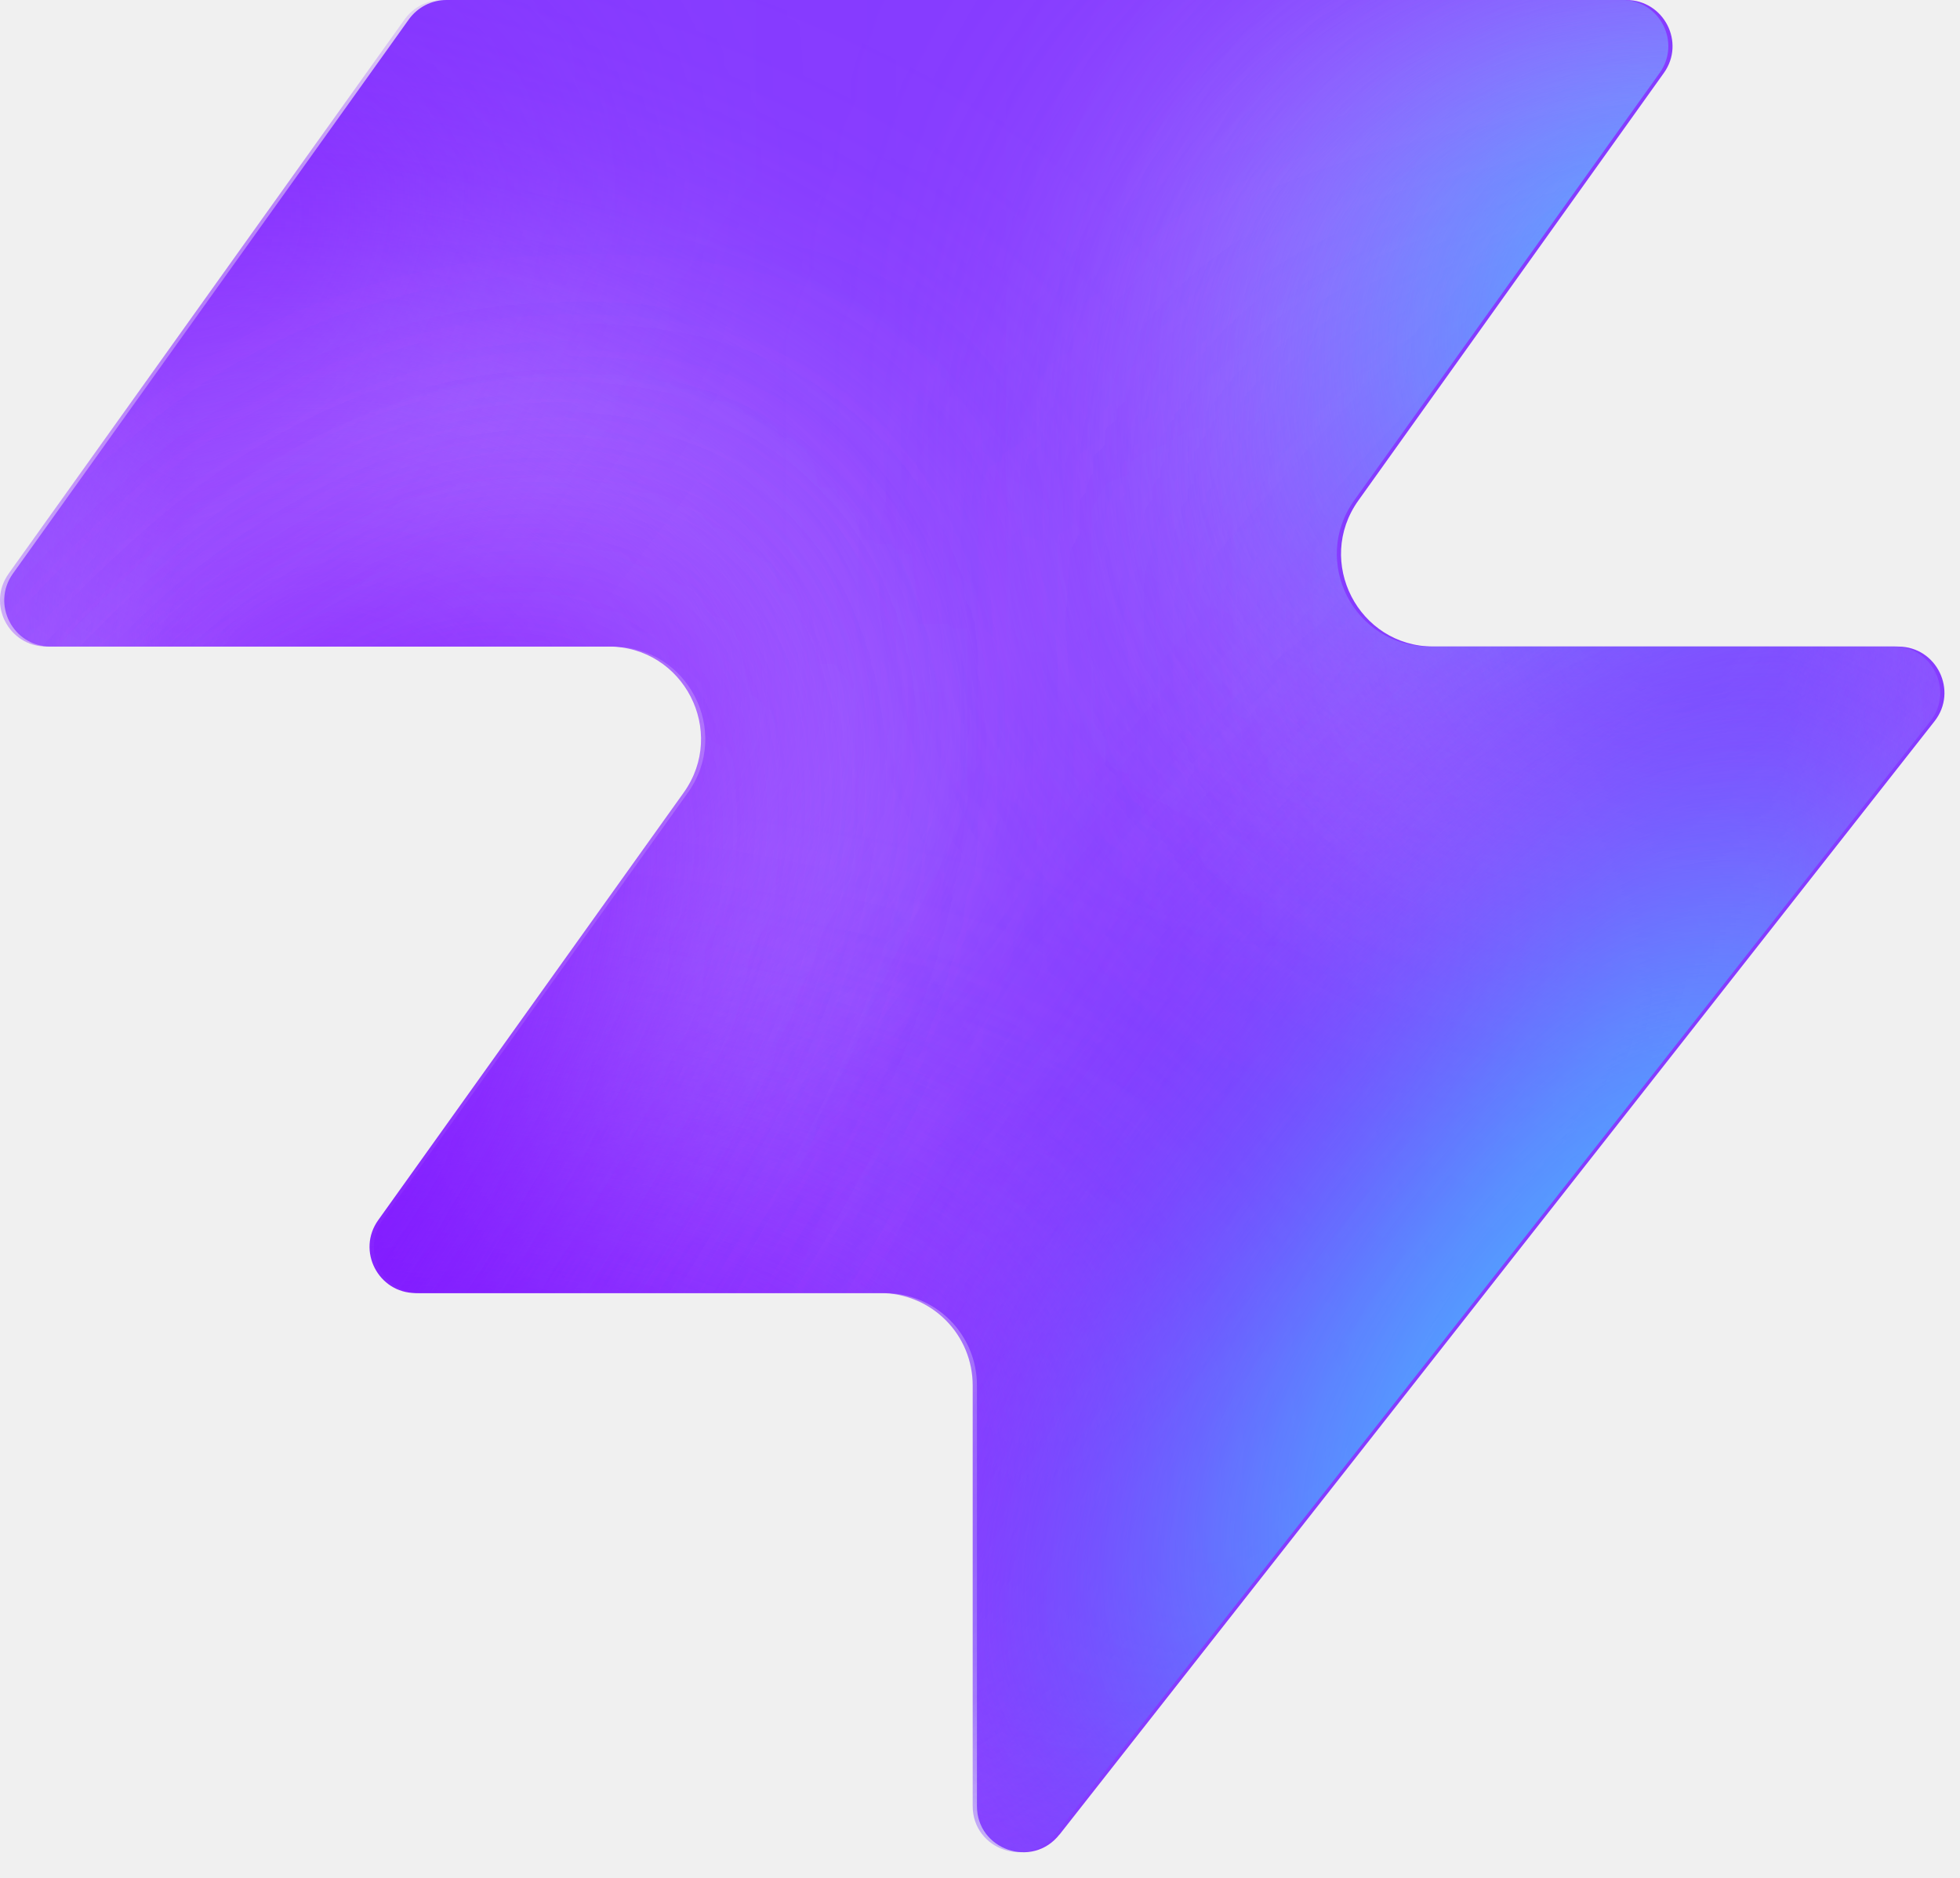
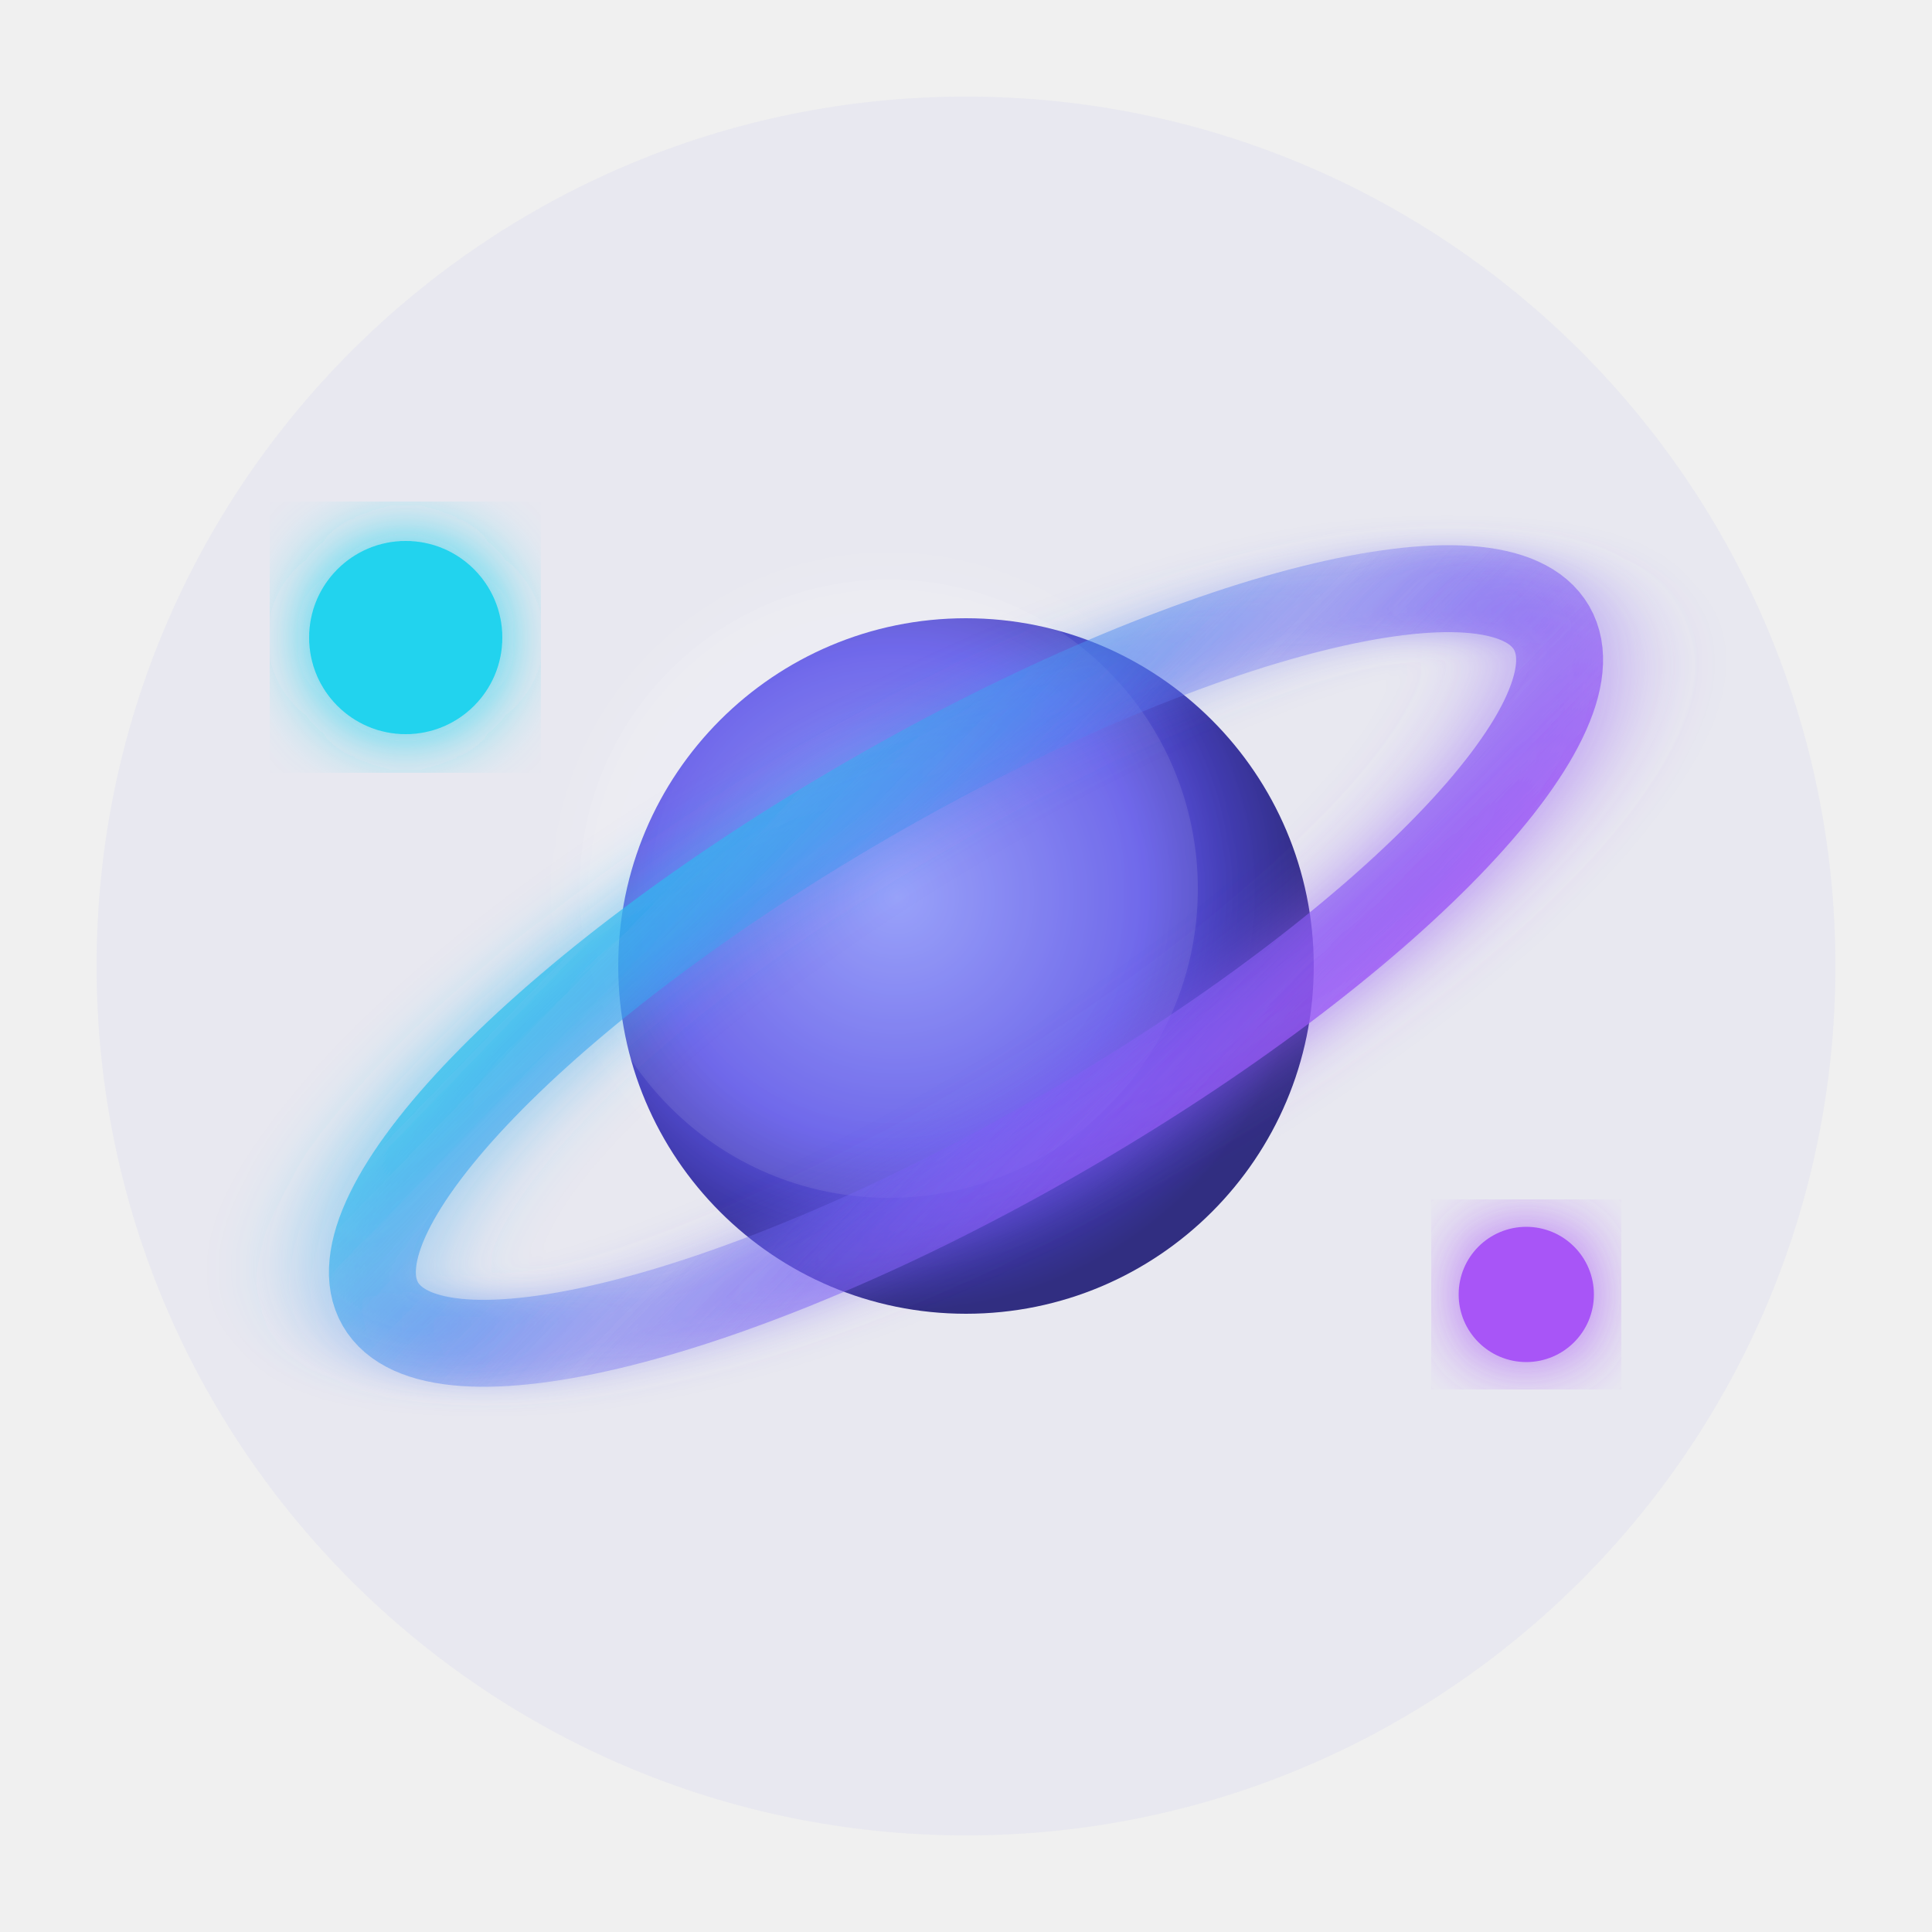
- <svg xmlns="http://www.w3.org/2000/svg" width="48" height="46" fill="none" viewBox="0 0 48 46">
-   <path fill="#863bff" d="M25.946 44.938c-.664.845-2.021.375-2.021-.698V33.937a2.26 2.26 0 0 0-2.262-2.262H10.287c-.92 0-1.456-1.04-.92-1.788l7.48-10.471c1.07-1.497 0-3.578-1.842-3.578H1.237c-.92 0-1.456-1.04-.92-1.788L10.013.474c.214-.297.556-.474.92-.474h28.894c.92 0 1.456 1.04.92 1.788l-7.48 10.471c-1.07 1.498 0 3.579 1.842 3.579h11.377c.943 0 1.473 1.088.89 1.83L25.947 44.94z" style="fill:#863bff;fill:color(display-p3 .525 .23 1);fill-opacity:1" />
-   <mask id="a" width="48" height="46" x="0" y="0" maskUnits="userSpaceOnUse" style="mask-type:alpha">
-     <path fill="#000" d="M25.842 44.938c-.664.844-2.021.375-2.021-.698V33.937a2.26 2.26 0 0 0-2.262-2.262H10.183c-.92 0-1.456-1.04-.92-1.788l7.48-10.471c1.07-1.498 0-3.579-1.842-3.579H1.133c-.92 0-1.456-1.04-.92-1.787L9.91.473c.214-.297.556-.474.92-.474h28.894c.92 0 1.456 1.04.92 1.788l-7.48 10.471c-1.07 1.498 0 3.578 1.842 3.578h11.377c.943 0 1.473 1.088.89 1.832L25.843 44.94z" style="fill:#000;fill-opacity:1" />
-   </mask>
-   <g mask="url(#a)">
-     <g filter="url(#b)">
-       <ellipse cx="5.508" cy="14.704" fill="#ede6ff" rx="5.508" ry="14.704" style="fill:#ede6ff;fill:color(display-p3 .927 .903 1);fill-opacity:1" transform="matrix(.00324 1 1 -.00324 -4.47 31.516)" />
-     </g>
-     <g filter="url(#c)">
-       <ellipse cx="10.399" cy="29.851" fill="#ede6ff" rx="10.399" ry="29.851" style="fill:#ede6ff;fill:color(display-p3 .927 .903 1);fill-opacity:1" transform="matrix(.00324 1 1 -.00324 -39.328 7.883)" />
-     </g>
-     <g filter="url(#d)">
-       <ellipse cx="5.508" cy="30.487" fill="#7e14ff" rx="5.508" ry="30.487" style="fill:#7e14ff;fill:color(display-p3 .492 .077 1);fill-opacity:1" transform="rotate(89.814 -25.913 -14.639)scale(1 -1)" />
-     </g>
-     <g filter="url(#e)">
-       <ellipse cx="5.508" cy="30.599" fill="#7e14ff" rx="5.508" ry="30.599" style="fill:#7e14ff;fill:color(display-p3 .492 .077 1);fill-opacity:1" transform="rotate(89.814 -32.644 -3.334)scale(1 -1)" />
-     </g>
-     <g filter="url(#f)">
-       <ellipse cx="5.508" cy="30.599" fill="#7e14ff" rx="5.508" ry="30.599" style="fill:#7e14ff;fill:color(display-p3 .492 .077 1);fill-opacity:1" transform="matrix(.00324 1 1 -.00324 -34.34 30.47)" />
-     </g>
-     <g filter="url(#g)">
-       <ellipse cx="14.072" cy="22.078" fill="#ede6ff" rx="14.072" ry="22.078" style="fill:#ede6ff;fill:color(display-p3 .927 .903 1);fill-opacity:1" transform="rotate(93.35 24.506 48.493)scale(-1 1)" />
-     </g>
-     <g filter="url(#h)">
-       <ellipse cx="3.47" cy="21.501" fill="#7e14ff" rx="3.47" ry="21.501" style="fill:#7e14ff;fill:color(display-p3 .492 .077 1);fill-opacity:1" transform="rotate(89.009 28.708 47.59)scale(-1 1)" />
-     </g>
-     <g filter="url(#i)">
-       <ellipse cx="3.47" cy="21.501" fill="#7e14ff" rx="3.47" ry="21.501" style="fill:#7e14ff;fill:color(display-p3 .492 .077 1);fill-opacity:1" transform="rotate(89.009 28.708 47.59)scale(-1 1)" />
-     </g>
-     <g filter="url(#j)">
-       <ellipse cx=".387" cy="8.972" fill="#7e14ff" rx="4.407" ry="29.108" style="fill:#7e14ff;fill:color(display-p3 .492 .077 1);fill-opacity:1" transform="rotate(39.51 .387 8.972)" />
-     </g>
-     <g filter="url(#k)">
-       <ellipse cx="47.523" cy="-6.092" fill="#7e14ff" rx="4.407" ry="29.108" style="fill:#7e14ff;fill:color(display-p3 .492 .077 1);fill-opacity:1" transform="rotate(37.892 47.523 -6.092)" />
-     </g>
-     <g filter="url(#l)">
-       <ellipse cx="41.412" cy="6.333" fill="#47bfff" rx="5.971" ry="9.665" style="fill:#47bfff;fill:color(display-p3 .28 .748 1);fill-opacity:1" transform="rotate(37.892 41.412 6.333)" />
-     </g>
-     <g filter="url(#m)">
-       <ellipse cx="-1.879" cy="38.332" fill="#7e14ff" rx="4.407" ry="29.108" style="fill:#7e14ff;fill:color(display-p3 .492 .077 1);fill-opacity:1" transform="rotate(37.892 -1.88 38.332)" />
-     </g>
-     <g filter="url(#n)">
-       <ellipse cx="-1.879" cy="38.332" fill="#7e14ff" rx="4.407" ry="29.108" style="fill:#7e14ff;fill:color(display-p3 .492 .077 1);fill-opacity:1" transform="rotate(37.892 -1.88 38.332)" />
-     </g>
-     <g filter="url(#o)">
-       <ellipse cx="35.651" cy="29.907" fill="#7e14ff" rx="4.407" ry="29.108" style="fill:#7e14ff;fill:color(display-p3 .492 .077 1);fill-opacity:1" transform="rotate(37.892 35.651 29.907)" />
-     </g>
-     <g filter="url(#p)">
-       <ellipse cx="38.418" cy="32.4" fill="#47bfff" rx="5.971" ry="15.297" style="fill:#47bfff;fill:color(display-p3 .28 .748 1);fill-opacity:1" transform="rotate(37.892 38.418 32.4)" />
-     </g>
-   </g>
+ <svg xmlns="http://www.w3.org/2000/svg" viewBox="0 0 100 100" width="100" height="100" fill="none">
  <defs>
-     <filter id="b" width="60.045" height="41.654" x="-19.77" y="16.149" color-interpolation-filters="sRGB" filterUnits="userSpaceOnUse">
-       <feFlood flood-opacity="0" result="BackgroundImageFix" />
-       <feBlend in="SourceGraphic" in2="BackgroundImageFix" result="shape" />
-       <feGaussianBlur result="effect1_foregroundBlur_2002_17158" stdDeviation="7.659" />
-     </filter>
-     <filter id="c" width="90.34" height="51.437" x="-54.613" y="-7.533" color-interpolation-filters="sRGB" filterUnits="userSpaceOnUse">
-       <feFlood flood-opacity="0" result="BackgroundImageFix" />
-       <feBlend in="SourceGraphic" in2="BackgroundImageFix" result="shape" />
-       <feGaussianBlur result="effect1_foregroundBlur_2002_17158" stdDeviation="7.659" />
-     </filter>
-     <filter id="d" width="79.355" height="29.4" x="-49.64" y="2.03" color-interpolation-filters="sRGB" filterUnits="userSpaceOnUse">
-       <feFlood flood-opacity="0" result="BackgroundImageFix" />
-       <feBlend in="SourceGraphic" in2="BackgroundImageFix" result="shape" />
-       <feGaussianBlur result="effect1_foregroundBlur_2002_17158" stdDeviation="4.596" />
-     </filter>
-     <filter id="e" width="79.579" height="29.4" x="-45.045" y="20.029" color-interpolation-filters="sRGB" filterUnits="userSpaceOnUse">
-       <feFlood flood-opacity="0" result="BackgroundImageFix" />
-       <feBlend in="SourceGraphic" in2="BackgroundImageFix" result="shape" />
-       <feGaussianBlur result="effect1_foregroundBlur_2002_17158" stdDeviation="4.596" />
-     </filter>
-     <filter id="f" width="79.579" height="29.4" x="-43.513" y="21.178" color-interpolation-filters="sRGB" filterUnits="userSpaceOnUse">
-       <feFlood flood-opacity="0" result="BackgroundImageFix" />
-       <feBlend in="SourceGraphic" in2="BackgroundImageFix" result="shape" />
-       <feGaussianBlur result="effect1_foregroundBlur_2002_17158" stdDeviation="4.596" />
-     </filter>
-     <filter id="g" width="74.749" height="58.852" x="15.756" y="-17.901" color-interpolation-filters="sRGB" filterUnits="userSpaceOnUse">
-       <feFlood flood-opacity="0" result="BackgroundImageFix" />
-       <feBlend in="SourceGraphic" in2="BackgroundImageFix" result="shape" />
-       <feGaussianBlur result="effect1_foregroundBlur_2002_17158" stdDeviation="7.659" />
-     </filter>
-     <filter id="h" width="61.377" height="25.362" x="23.548" y="2.284" color-interpolation-filters="sRGB" filterUnits="userSpaceOnUse">
-       <feFlood flood-opacity="0" result="BackgroundImageFix" />
-       <feBlend in="SourceGraphic" in2="BackgroundImageFix" result="shape" />
-       <feGaussianBlur result="effect1_foregroundBlur_2002_17158" stdDeviation="4.596" />
-     </filter>
-     <filter id="i" width="61.377" height="25.362" x="23.548" y="2.284" color-interpolation-filters="sRGB" filterUnits="userSpaceOnUse">
-       <feFlood flood-opacity="0" result="BackgroundImageFix" />
-       <feBlend in="SourceGraphic" in2="BackgroundImageFix" result="shape" />
-       <feGaussianBlur result="effect1_foregroundBlur_2002_17158" stdDeviation="4.596" />
-     </filter>
-     <filter id="j" width="56.045" height="63.649" x="-27.636" y="-22.853" color-interpolation-filters="sRGB" filterUnits="userSpaceOnUse">
-       <feFlood flood-opacity="0" result="BackgroundImageFix" />
-       <feBlend in="SourceGraphic" in2="BackgroundImageFix" result="shape" />
-       <feGaussianBlur result="effect1_foregroundBlur_2002_17158" stdDeviation="4.596" />
-     </filter>
-     <filter id="k" width="54.814" height="64.646" x="20.116" y="-38.415" color-interpolation-filters="sRGB" filterUnits="userSpaceOnUse">
-       <feFlood flood-opacity="0" result="BackgroundImageFix" />
-       <feBlend in="SourceGraphic" in2="BackgroundImageFix" result="shape" />
-       <feGaussianBlur result="effect1_foregroundBlur_2002_17158" stdDeviation="4.596" />
-     </filter>
-     <filter id="l" width="33.541" height="35.313" x="24.641" y="-11.323" color-interpolation-filters="sRGB" filterUnits="userSpaceOnUse">
-       <feFlood flood-opacity="0" result="BackgroundImageFix" />
-       <feBlend in="SourceGraphic" in2="BackgroundImageFix" result="shape" />
-       <feGaussianBlur result="effect1_foregroundBlur_2002_17158" stdDeviation="4.596" />
-     </filter>
-     <filter id="m" width="54.814" height="64.646" x="-29.286" y="6.009" color-interpolation-filters="sRGB" filterUnits="userSpaceOnUse">
-       <feFlood flood-opacity="0" result="BackgroundImageFix" />
-       <feBlend in="SourceGraphic" in2="BackgroundImageFix" result="shape" />
-       <feGaussianBlur result="effect1_foregroundBlur_2002_17158" stdDeviation="4.596" />
-     </filter>
-     <filter id="n" width="54.814" height="64.646" x="-29.286" y="6.009" color-interpolation-filters="sRGB" filterUnits="userSpaceOnUse">
-       <feFlood flood-opacity="0" result="BackgroundImageFix" />
-       <feBlend in="SourceGraphic" in2="BackgroundImageFix" result="shape" />
-       <feGaussianBlur result="effect1_foregroundBlur_2002_17158" stdDeviation="4.596" />
-     </filter>
-     <filter id="o" width="54.814" height="64.646" x="8.244" y="-2.416" color-interpolation-filters="sRGB" filterUnits="userSpaceOnUse">
-       <feFlood flood-opacity="0" result="BackgroundImageFix" />
-       <feBlend in="SourceGraphic" in2="BackgroundImageFix" result="shape" />
-       <feGaussianBlur result="effect1_foregroundBlur_2002_17158" stdDeviation="4.596" />
-     </filter>
-     <filter id="p" width="39.409" height="43.623" x="18.713" y="10.588" color-interpolation-filters="sRGB" filterUnits="userSpaceOnUse">
-       <feFlood flood-opacity="0" result="BackgroundImageFix" />
-       <feBlend in="SourceGraphic" in2="BackgroundImageFix" result="shape" />
-       <feGaussianBlur result="effect1_foregroundBlur_2002_17158" stdDeviation="4.596" />
+     <radialGradient id="sphereGrad" cx="40%" cy="40%" r="60%">
+       <stop offset="0%" stop-color="#818cf8" />
+       <stop offset="60%" stop-color="#4f46e5" />
+       <stop offset="100%" stop-color="#312e81" />
+     </radialGradient>
+     <linearGradient id="ringGrad" x1="0%" y1="0%" x2="100%" y2="100%">
+       <stop offset="0%" stop-color="#22d3ee" stop-opacity="0.8" />
+       <stop offset="50%" stop-color="#6366f1" stop-opacity="0.3" />
+       <stop offset="100%" stop-color="#a855f7" stop-opacity="0.9" />
+     </linearGradient>
+     <filter id="glow" x="-20%" y="-20%" width="140%" height="140%">
+       <feGaussianBlur stdDeviation="2" result="blur" />
+       <feComposite in="SourceGraphic" in2="blur" operator="over" />
    </filter>
  </defs>
+   <circle cx="50" cy="50" r="45" fill="#4f46e5" fill-opacity="0.05" />
+   <circle cx="50" cy="50" r="18" fill="url(#sphereGrad)" />
+   <circle cx="46" cy="46" r="16" fill="white" fill-opacity="0.1" filter="url(#glow)" />
+   <ellipse cx="50" cy="50" rx="35" ry="10" stroke="url(#ringGrad)" stroke-width="4.5" transform="rotate(-30 50 50)" filter="url(#glow)" />
+   <circle cx="21" cy="33" r="5" fill="#22d3ee" filter="url(#glow)" />
+   <circle cx="79" cy="67" r="3.5" fill="#a855f7" filter="url(#glow)" />
</svg>
